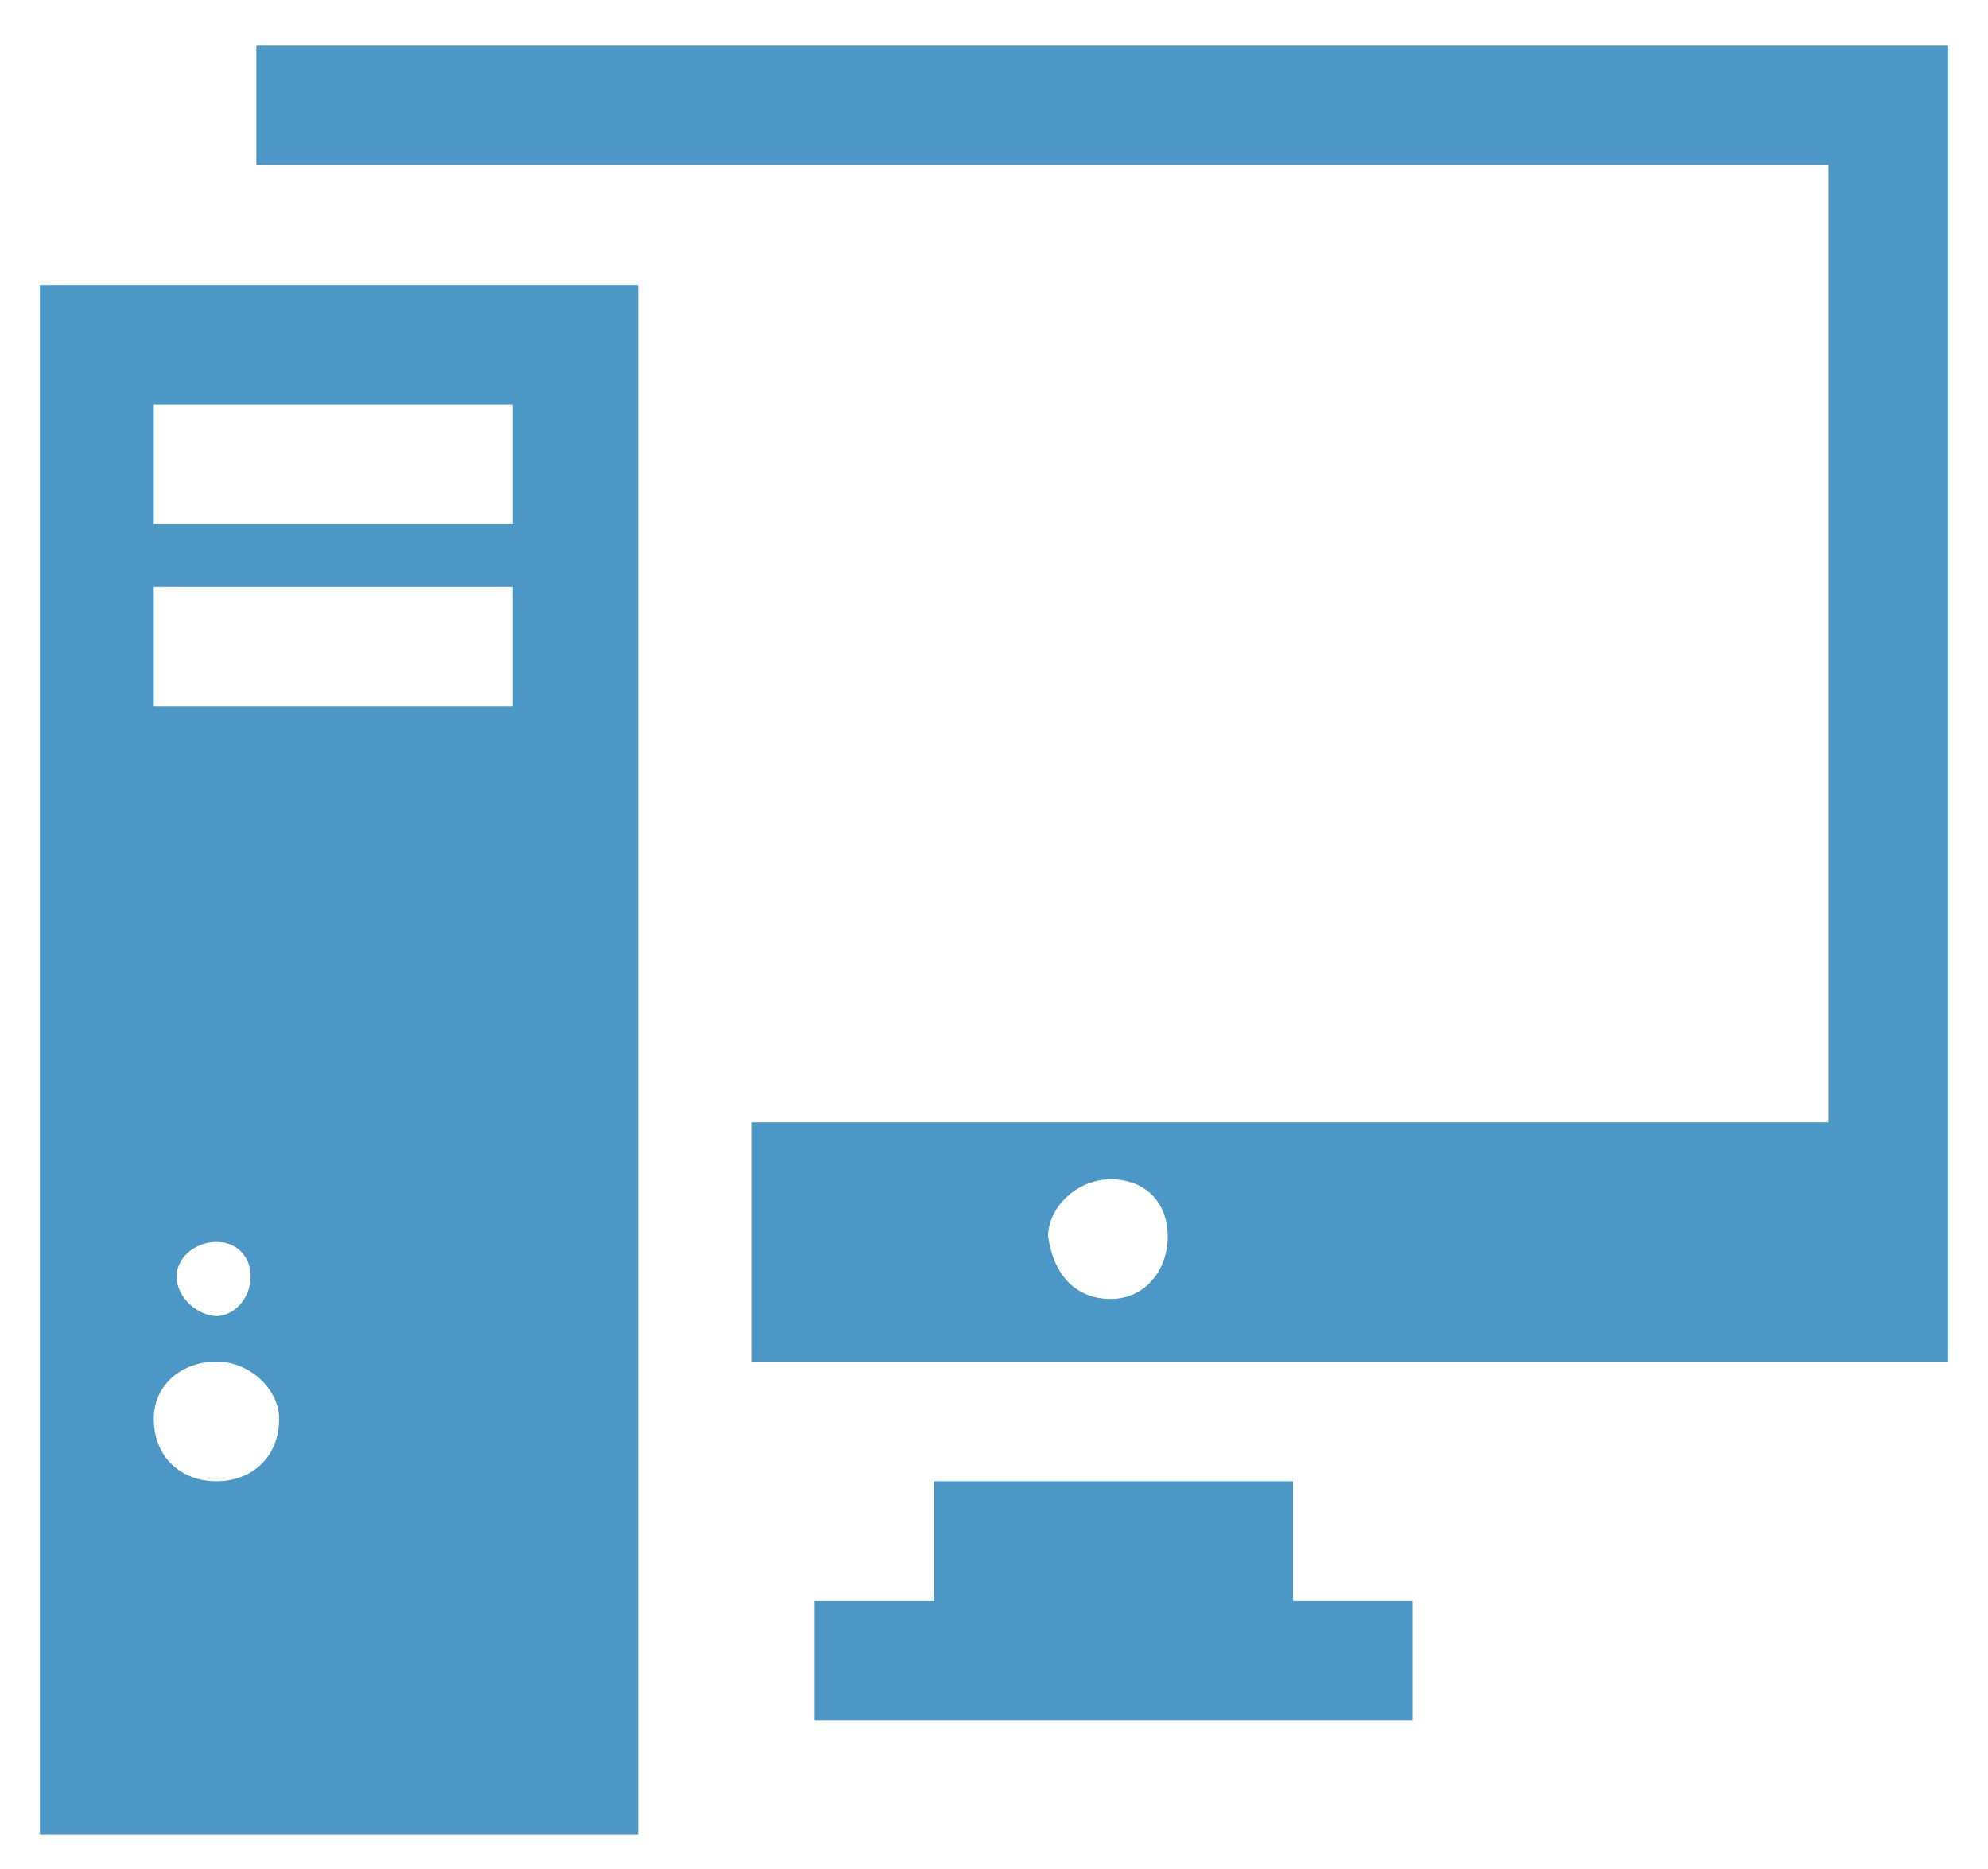
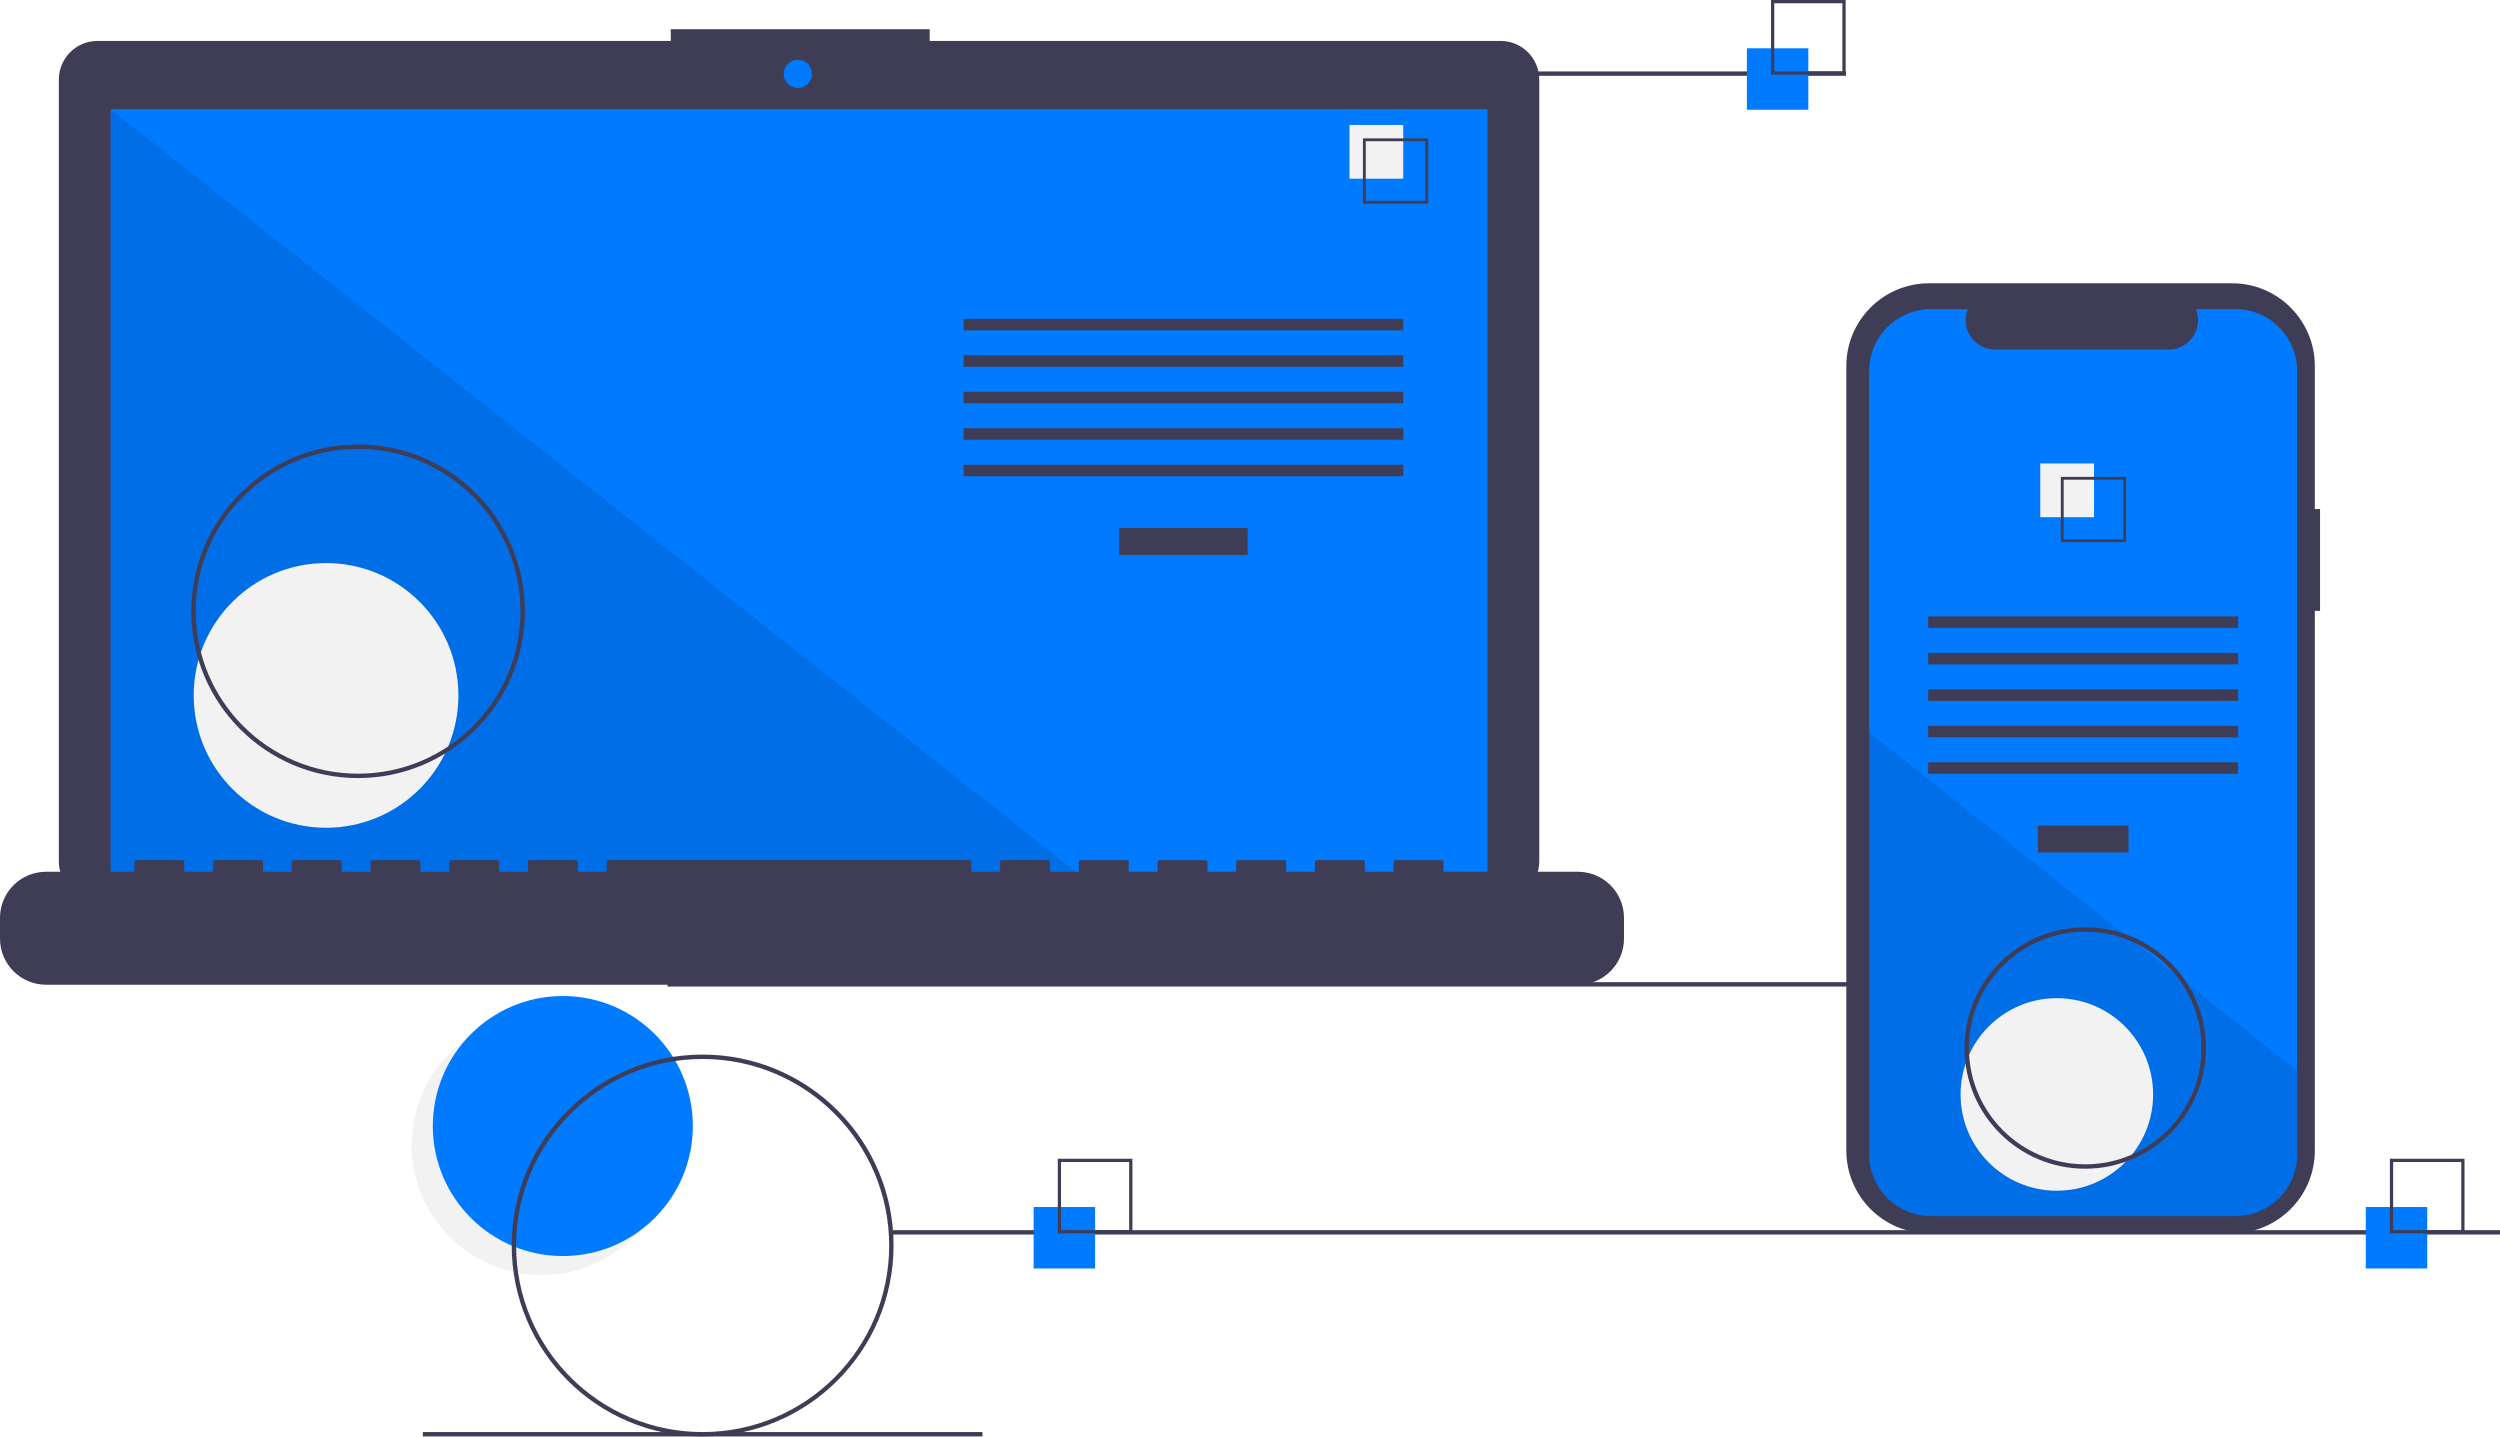
- <svg xmlns="http://www.w3.org/2000/svg" version="1.1" id="Layer_1" x="0px" y="0px" viewBox="0 0 34.9 32.8" enable-background="new 0 0 34.9 32.8" xml:space="preserve">
-   <path fill-rule="evenodd" clip-rule="evenodd" fill="#4B98C7" d="M19.5,22.8c0.6,0,1-0.5,1-1.1c0-0.6-0.4-1-1-1  c-0.6,0-1.1,0.5-1.1,1C18.5,22.4,18.9,22.8,19.5,22.8L19.5,22.8z M4.5,0.8h29.7c0,7.7,0,15.4,0,23.1c-7,0-14,0-21,0v-4.2h18.9V2.9  H4.5V0.8z M9,12.4H2.7v-2.1H9V12.4z M3.8,26c-0.6,0-1.1-0.4-1.1-1.1c0-0.6,0.5-1,1.1-1c0.6,0,1.1,0.5,1.1,1C4.9,25.6,4.4,26,3.8,26  L3.8,26z M3.8,23.1c-0.3,0-0.7-0.3-0.7-0.7c0-0.3,0.3-0.6,0.7-0.6s0.6,0.3,0.6,0.6C4.4,22.8,4.1,23.1,3.8,23.1L3.8,23.1z M9,9.2H2.7  V7.1H9V9.2z M0.7,5h10.5v27.2H0.7V5z M14.3,28.1h2.1V26h6.3v2.1h2.1v2.1h-2.1h-6.3h-2.1V28.1z" />
+ <svg xmlns="http://www.w3.org/2000/svg" data-name="Layer 1" width="1139.171" height="654.543" viewBox="0 0 1139.171 654.543">
+   <circle cx="246.827" cy="521.765" r="59.243" fill="#f2f2f2" />
+   <circle cx="256.46" cy="513.095" r="59.243" fill="#007aff" />
+   <rect x="304.171" y="447.543" width="733" height="2" fill="#3f3d56" />
+   <path d="M714.207,141.381H454.038v-5.362h-117.971v5.362H74.825a17.599,17.599,0,0,0-17.599,17.599V515.231a17.599,17.599,0,0,0,17.599,17.599H714.207a17.599,17.599,0,0,0,17.599-17.599V158.979A17.599,17.599,0,0,0,714.207,141.381Z" transform="translate(-30.41456 -122.7284)" fill="#3f3d56" />
+   <rect x="50.406" y="49.754" width="627.391" height="353.913" fill="#007aff" />
+   <circle cx="363.565" cy="33.667" r="6.435" fill="#007aff" />
+   <polygon points="498.374 403.667 50.406 403.667 50.406 49.754 498.374 403.667" opacity="0.1" />
+   <circle cx="148.574" cy="316.876" r="60.307" fill="#f2f2f2" />
+   <rect x="509.953" y="240.622" width="58.605" height="12.246" fill="#3f3d56" />
+   <rect x="439.102" y="145.279" width="200.307" height="5.248" fill="#3f3d56" />
+   <rect x="439.102" y="161.898" width="200.307" height="5.248" fill="#3f3d56" />
+   <rect x="439.102" y="178.518" width="200.307" height="5.248" fill="#3f3d56" />
+   <rect x="439.102" y="195.137" width="200.307" height="5.248" fill="#3f3d56" />
+   <rect x="439.102" y="211.756" width="200.307" height="5.248" fill="#3f3d56" />
+   <rect x="614.917" y="56.934" width="24.492" height="24.492" fill="#f2f2f2" />
+   <path d="M681.195,215.525h-29.74v-29.74h29.74Zm-28.447-1.293h27.154V187.078H652.748Z" transform="translate(-30.41456 -122.7284)" fill="#3f3d56" />
+   <path d="M749.422,519.96H688.192v-4.412a.875.875,0,0,0-.875-.875h-20.993a.875.875,0,0,0-.875.875v4.412H652.329v-4.412a.875.875,0,0,0-.875-.875H630.462a.875.875,0,0,0-.875.875v4.412H616.467v-4.412a.875.875,0,0,0-.875-.875H594.599a.875.875,0,0,0-.875.875v4.412H580.604v-4.412a.875.875,0,0,0-.875-.875H558.736a.875.875,0,0,0-.875.875v4.412H544.741v-4.412a.875.875,0,0,0-.875-.875H522.873a.875.875,0,0,0-.875.875v4.412H508.878v-4.412a.875.875,0,0,0-.875-.875h-20.993a.875.875,0,0,0-.875.875v4.412H473.015v-4.412a.875.875,0,0,0-.875-.875H307.696a.875.875,0,0,0-.875.875v4.412H293.701v-4.412a.875.875,0,0,0-.875-.875H271.833a.875.875,0,0,0-.875.875v4.412H257.838v-4.412a.875.875,0,0,0-.875-.875h-20.993a.875.875,0,0,0-.875.875v4.412H221.975v-4.412a.875.875,0,0,0-.875-.875H200.107a.875.875,0,0,0-.875.875v4.412H186.112v-4.412a.875.875,0,0,0-.875-.875H164.244a.875.875,0,0,0-.875.875v4.412H150.249v-4.412a.875.875,0,0,0-.875-.875H128.381a.875.875,0,0,0-.875.875v4.412H114.386v-4.412a.875.875,0,0,0-.875-.875H92.519a.875.875,0,0,0-.875.875v4.412H51.407a20.993,20.993,0,0,0-20.993,20.993v9.492A20.993,20.993,0,0,0,51.407,571.438H749.422a20.993,20.993,0,0,0,20.993-20.993v-9.492A20.993,20.993,0,0,0,749.422,519.96Z" transform="translate(-30.41456 -122.7284)" fill="#3f3d56" />
+   <path d="M193.586,477.272a76,76,0,1,1,76-76A76.086,76.086,0,0,1,193.586,477.272Zm0-150a74,74,0,1,0,74,74A74.084,74.084,0,0,0,193.586,327.272Z" transform="translate(-30.41456 -122.7284)" fill="#3f3d56" />
+   <rect x="586.171" y="32.543" width="255" height="2" fill="#3f3d56" />
+   <rect x="406.171" y="560.543" width="733" height="2" fill="#3f3d56" />
+   <rect x="192.672" y="652.543" width="255" height="2" fill="#3f3d56" />
+   <rect x="471" y="550" width="28" height="28" fill="#007aff" />
+   <path d="M546.415,684.728h-34v-34h34Zm-32.522-1.478H544.936V652.207H513.893Z" transform="translate(-30.41456 -122.7284)" fill="#3f3d56" />
+   <rect x="796" y="22" width="28" height="28" fill="#007aff" />
+   <path d="M871.415,156.728h-34v-34h34Zm-32.522-1.478H869.936V124.207H838.893Z" transform="translate(-30.41456 -122.7284)" fill="#3f3d56" />
+   <rect x="1078" y="550" width="28" height="28" fill="#007aff" />
+   <path d="M1153.415,684.728h-34v-34h34Zm-32.522-1.478h31.043V652.207h-31.043Z" transform="translate(-30.41456 -122.7284)" fill="#3f3d56" />
+   <path d="M1087.586,354.687h-2.379V289.525a37.714,37.714,0,0,0-37.714-37.714H909.44A37.714,37.714,0,0,0,871.726,289.525V647.006A37.714,37.714,0,0,0,909.44,684.72h138.053a37.714,37.714,0,0,0,37.714-37.714V401.07h2.379Z" transform="translate(-30.41456 -122.7284)" fill="#3f3d56" />
+   <path d="M1077.176,291.742v356.96a28.165,28.165,0,0,1-28.16,28.17H910.296a28.165,28.165,0,0,1-28.16-28.17v-356.96a28.163,28.163,0,0,1,28.16-28.16h16.83a13.379,13.379,0,0,0,12.39,18.43h79.09a13.379,13.379,0,0,0,12.39-18.43h18.02A28.163,28.163,0,0,1,1077.176,291.742Z" transform="translate(-30.41456 -122.7284)" fill="#007aff" />
+   <rect x="928.58" y="376.218" width="41.324" height="12.246" fill="#3f3d56" />
+   <rect x="878.621" y="280.875" width="141.24" height="5.248" fill="#3f3d56" />
+   <rect x="878.621" y="297.494" width="141.24" height="5.248" fill="#3f3d56" />
+   <rect x="878.621" y="314.114" width="141.24" height="5.248" fill="#3f3d56" />
+   <rect x="878.621" y="330.733" width="141.24" height="5.248" fill="#3f3d56" />
+   <rect x="878.621" y="347.352" width="141.24" height="5.248" fill="#3f3d56" />
+   <rect x="929.684" y="211.179" width="24.492" height="24.492" fill="#f2f2f2" />
+   <path d="M969.474,340.032v29.74h29.74v-29.74Zm28.45,28.45h-27.16v-27.16h27.16Z" transform="translate(-30.41456 -122.7284)" fill="#3f3d56" />
+   <path d="M1077.176,610.582v38.12a28.165,28.165,0,0,1-28.16,28.17H910.296a28.165,28.165,0,0,1-28.16-28.17v-192.21l116.87,92.33,2,1.58,21.74,17.17,2.03,1.61Z" transform="translate(-30.41456 -122.7284)" opacity="0.1" />
+   <circle cx="937.241" cy="498.707" r="43.868" fill="#f2f2f2" />
+   <path d="M350.586,777.272a87,87,0,1,1,87-87A87.099,87.099,0,0,1,350.586,777.272Zm0-172a85,85,0,1,0,85,85A85.096,85.096,0,0,0,350.586,605.272Z" transform="translate(-30.41456 -122.7284)" fill="#3f3d56" />
+   <path d="M980.586,655.272a55,55,0,1,1,55-55A55.062,55.062,0,0,1,980.586,655.272Zm0-108a53,53,0,1,0,53,53A53.06,53.06,0,0,0,980.586,547.272Z" transform="translate(-30.41456 -122.7284)" fill="#3f3d56" />
</svg>
